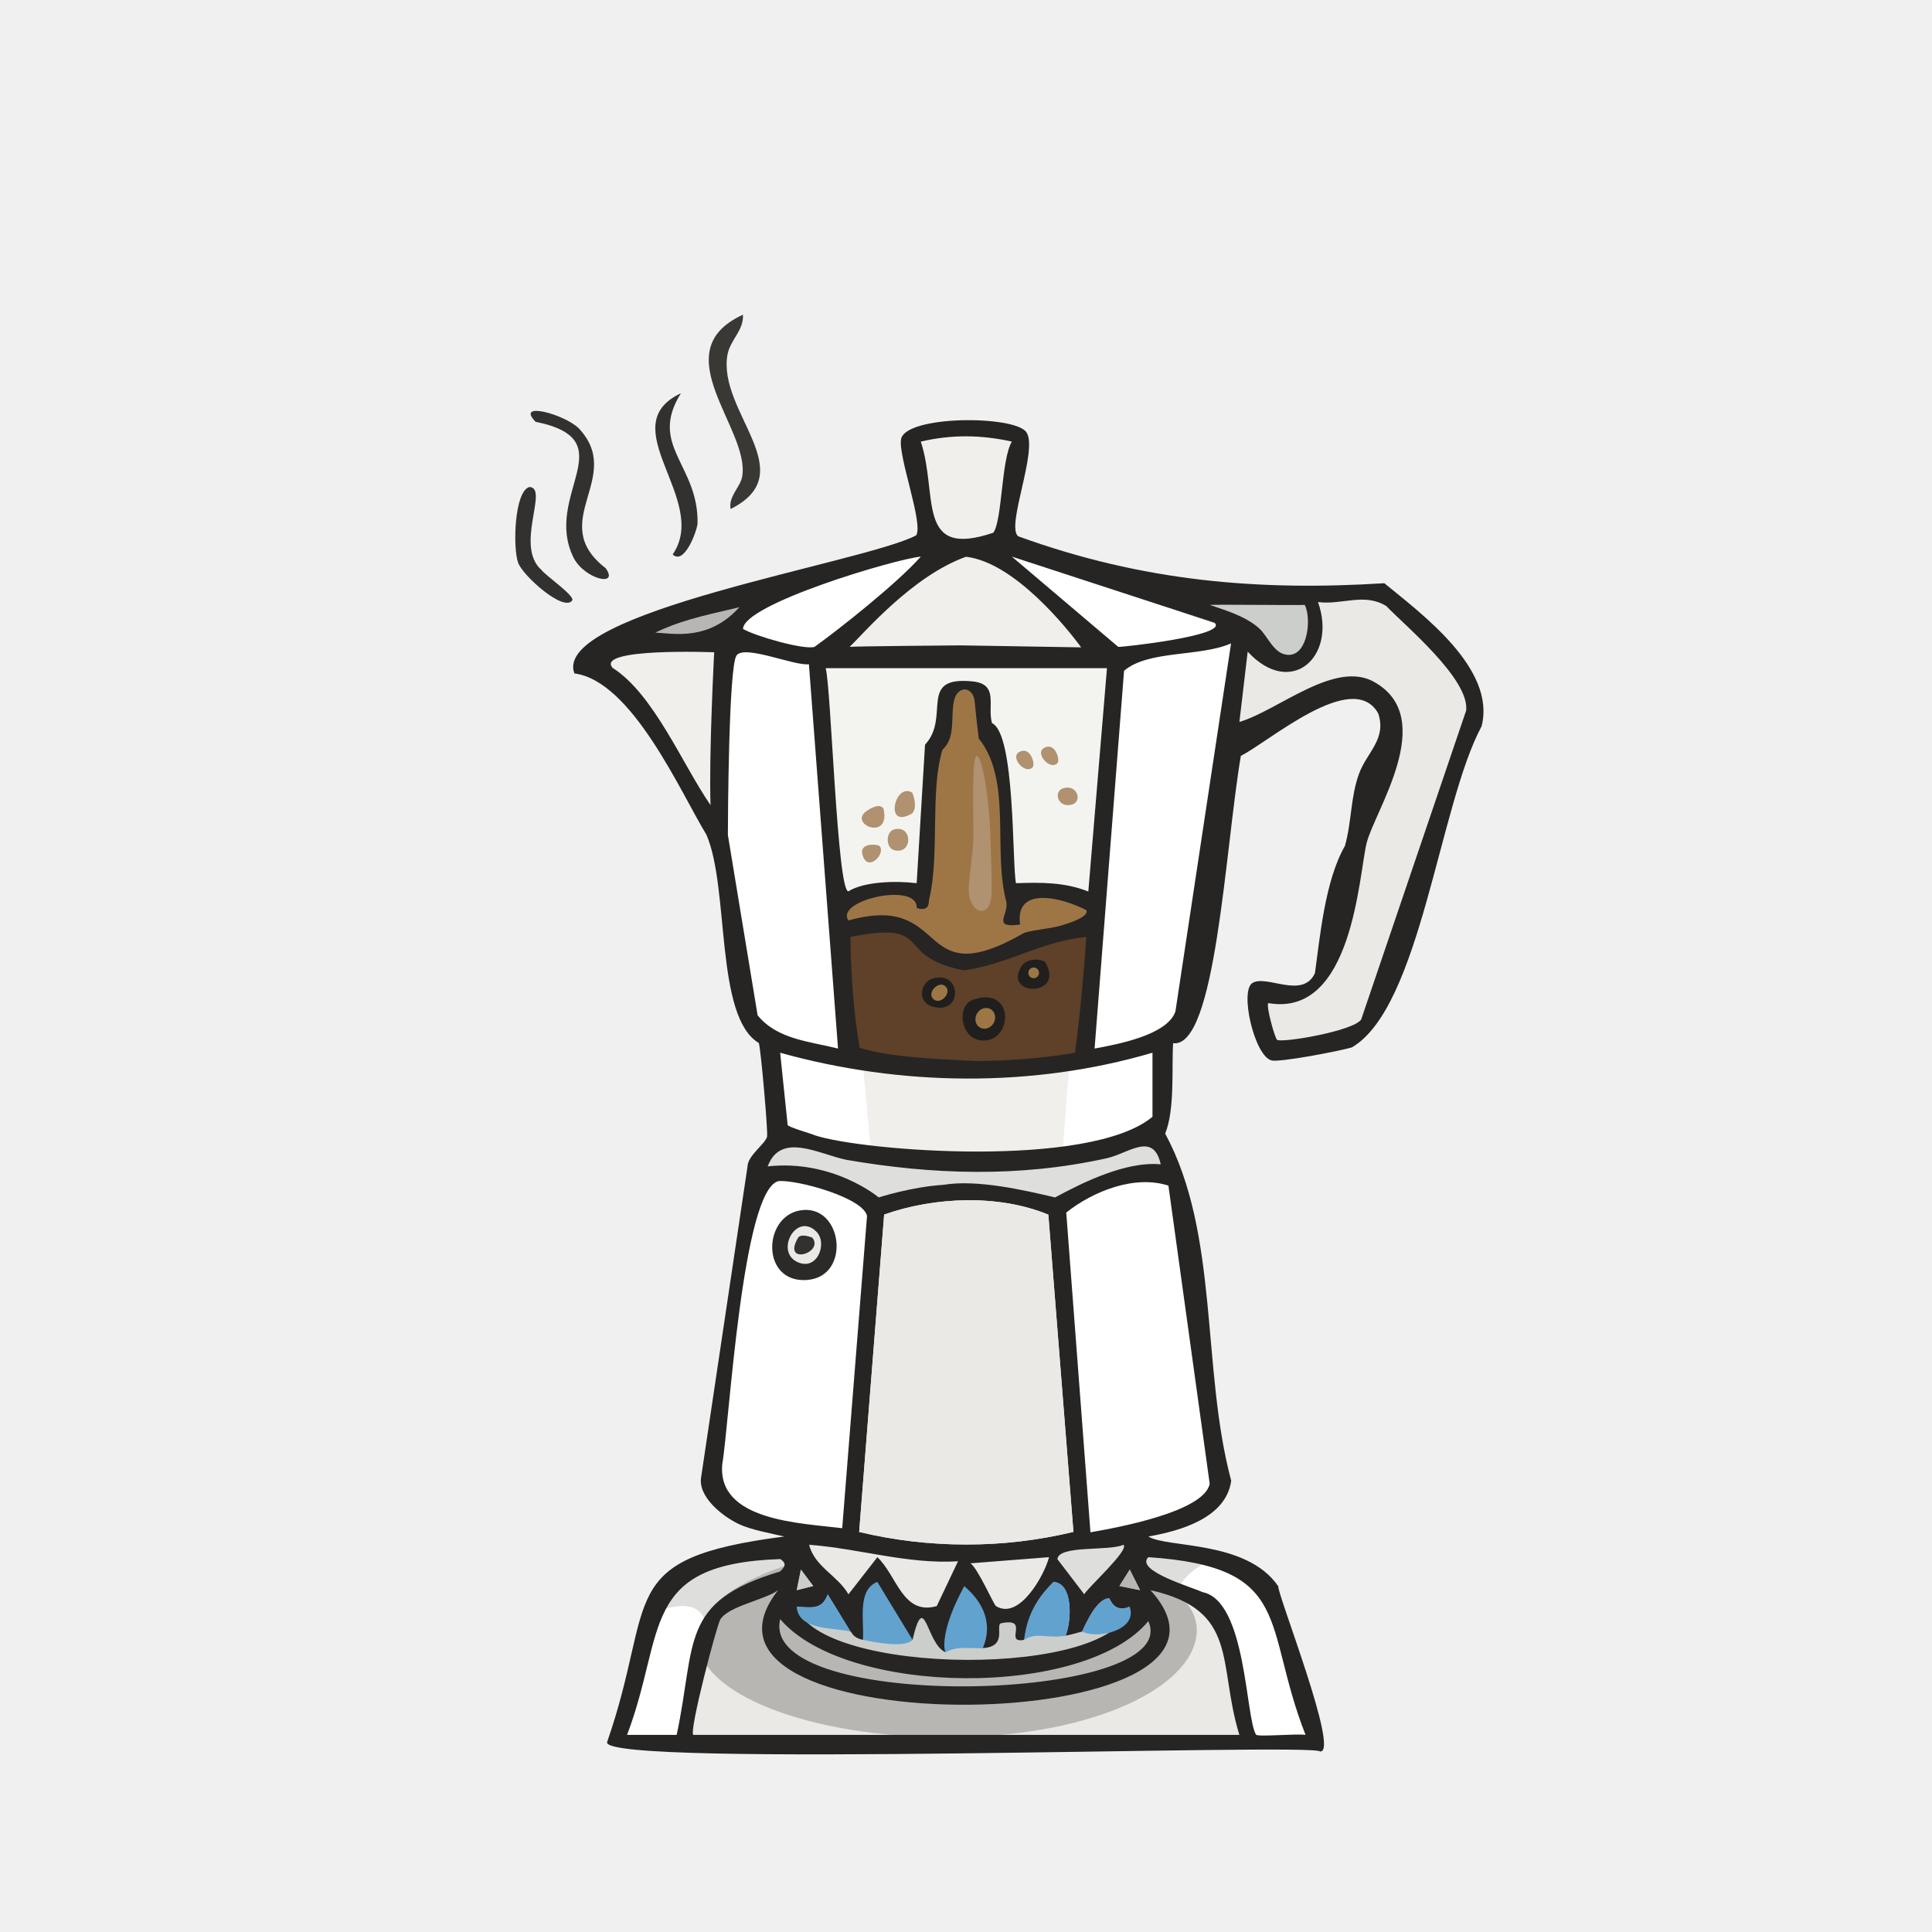
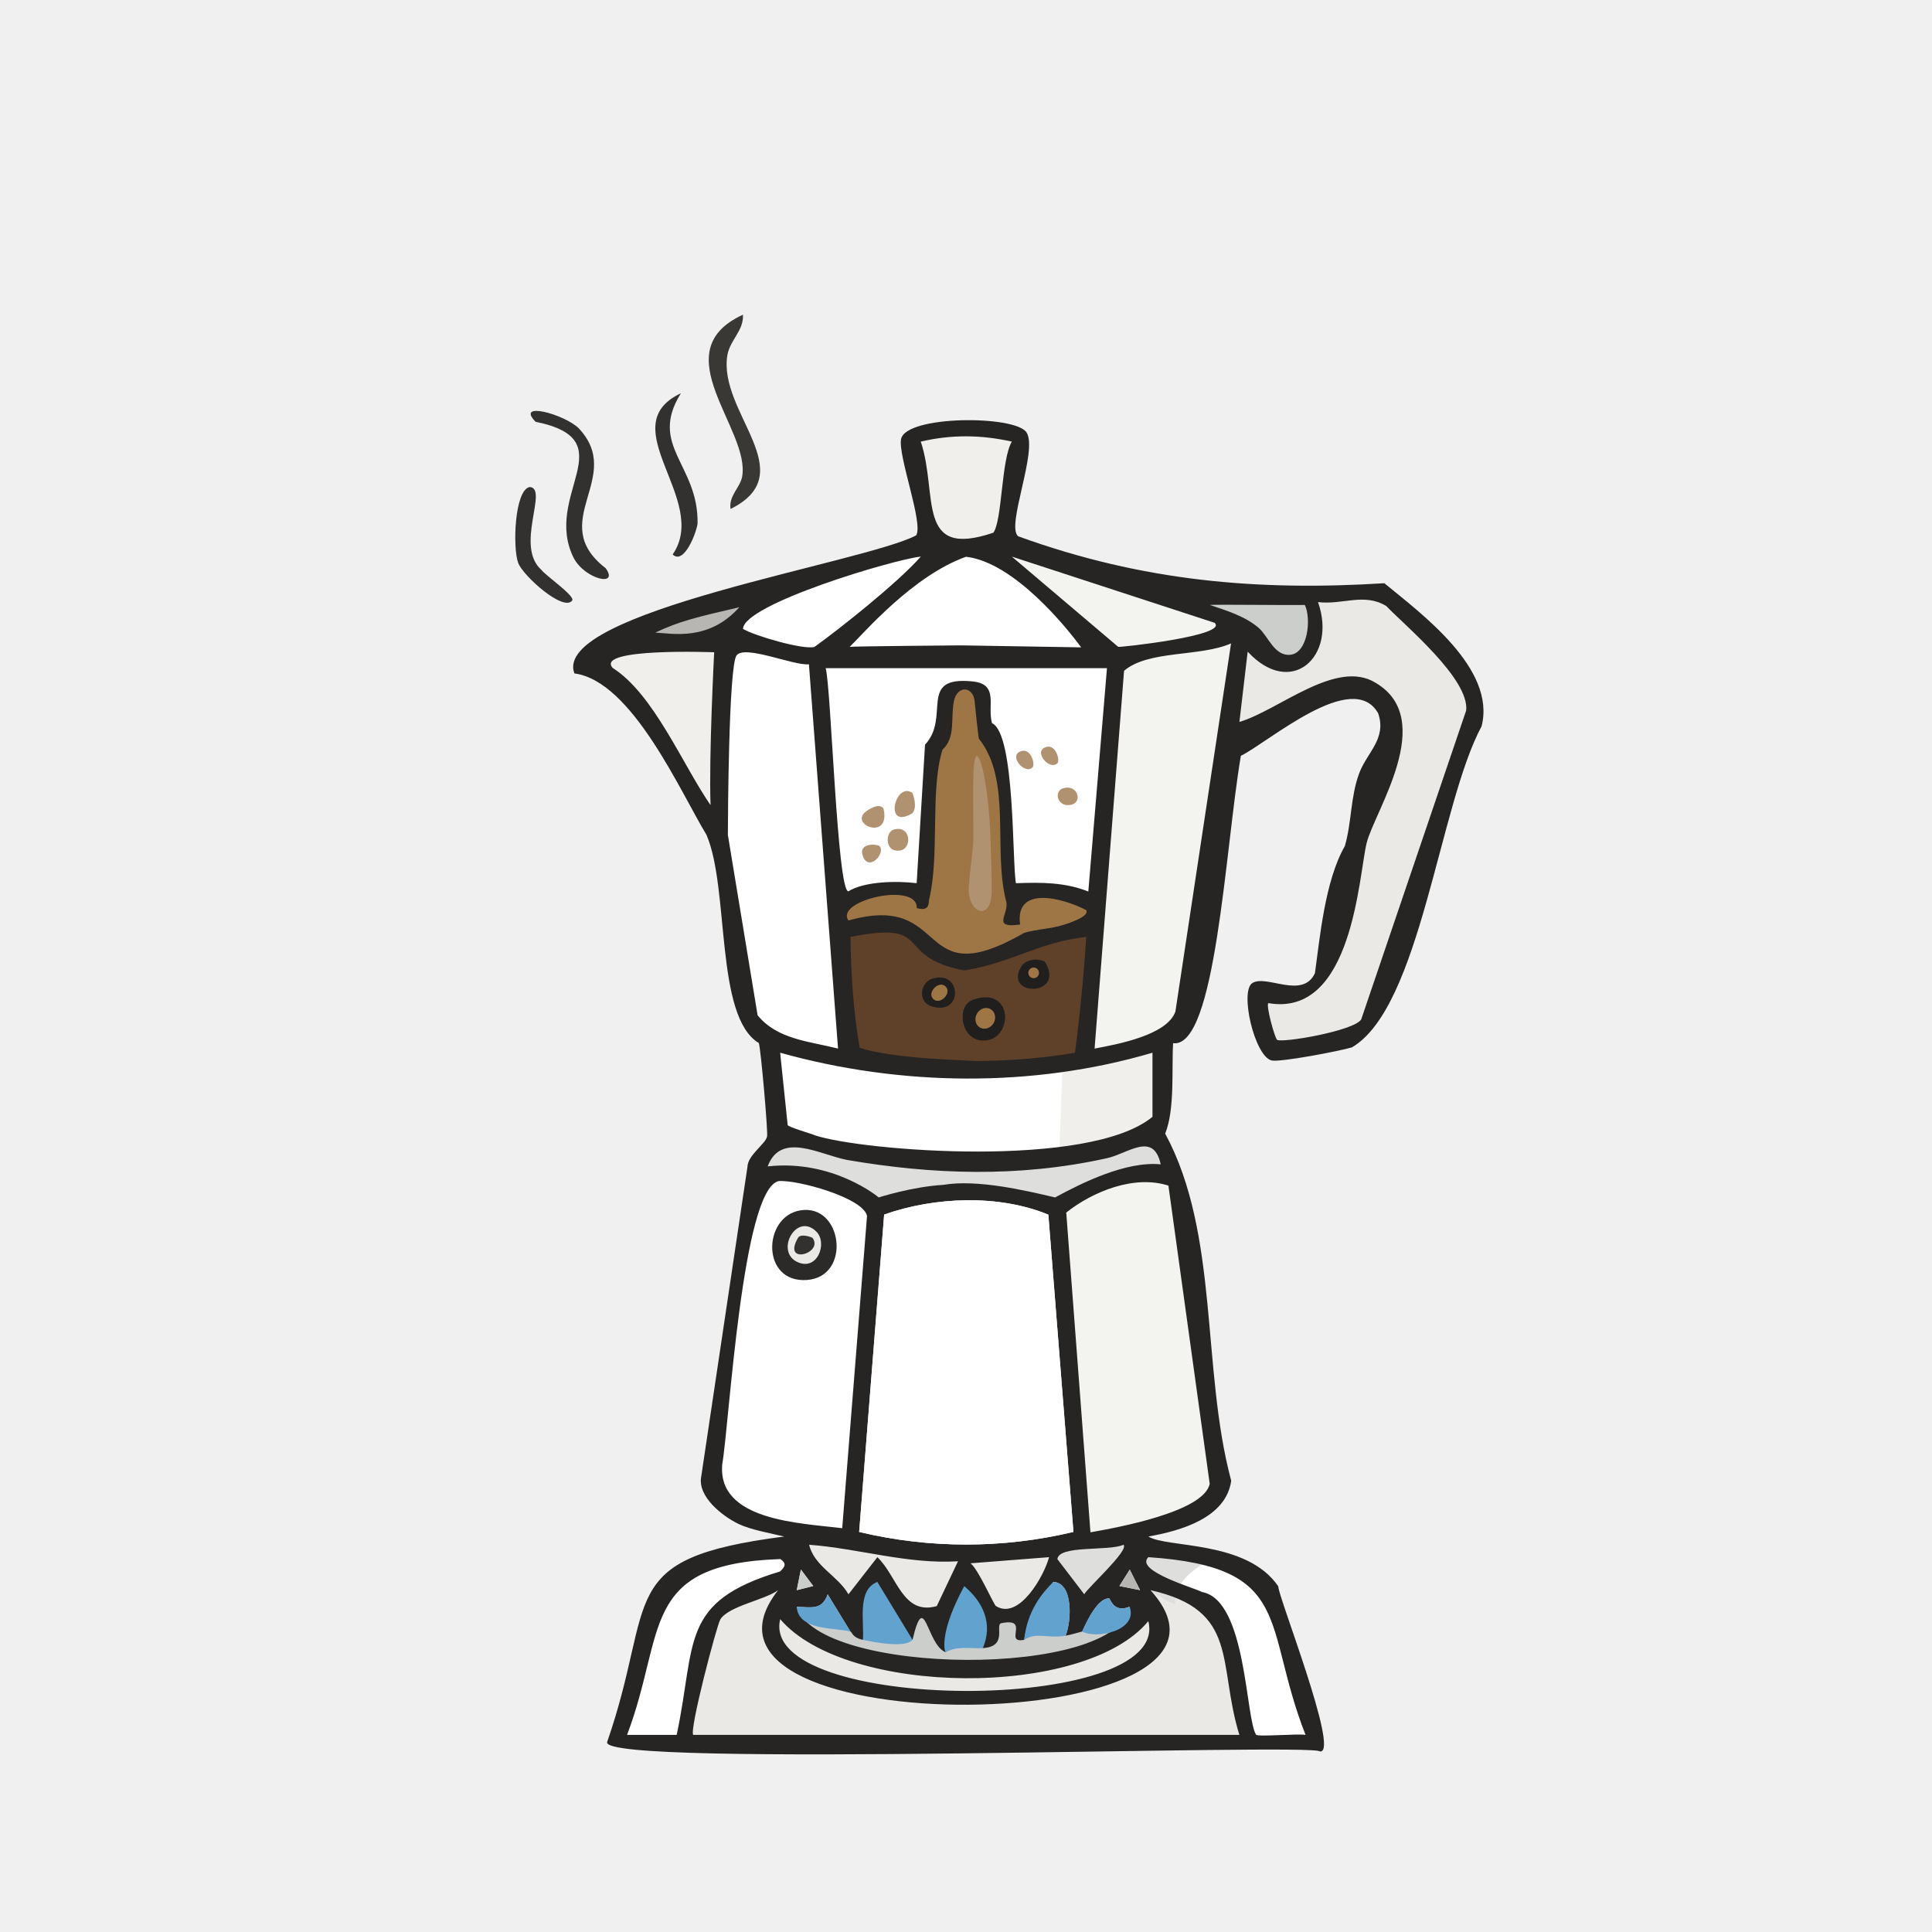
- <svg xmlns="http://www.w3.org/2000/svg" id="Layer_1" version="1.1" viewBox="0 0 196 196">
-   <defs>
-     <style>
-       .st0 {
-         fill: #fff;
-       }
- 
-       .st1 {
-         fill: #3a3835;
-       }
- 
-       .st2 {
-         fill: #dededc;
-       }
- 
-       .st3 {
-         fill: #5f4028;
-       }
- 
-       .st4 {
-         fill: #262524;
-       }
- 
-       .st5 {
-         fill: #201f1e;
-       }
- 
-       .st6 {
-         fill: #b09170;
-       }
- 
-       .st7 {
-         fill: #9e7646;
-       }
- 
-       .st8 {
-         fill: #62a2cf;
-       }
- 
-       .st9 {
-         fill: #eae9e5;
-       }
- 
-       .st10 {
-         fill: #2c2a29;
-       }
- 
-       .st11 {
-         fill: #f3f4ef;
-       }
- 
-       .st12 {
-         fill: #cbcecb;
-       }
- 
-       .st13 {
-         fill: #33312f;
-       }
- 
-       .st14 {
-         fill: #b8b6b2;
-       }
- 
-       .st15 {
-         fill: #f0efeb;
-       }
-     </style>
-   </defs>
-   <polygon class="st0" points="78.338 105.546 79.145 114.726 93.535 118.054 114.236 116.304 117.967 113.035 117.967 105.835 96.509 108.644 78.338 105.546" />
-   <polygon class="st15" points="87.499 107.638 88.356 116.825 98.86 117.836 107.766 117.29 108.519 107.499 97.694 108.644 87.499 107.638" />
-   <path class="st9" d="M125.753,74.349l11.492-4.853,3.936,3.258-6.545,25.246s-1.716,3.426-2.29,3.122-4.983,0-4.983,0l1.464,5.676,8.419-1.644,3.036-2.921s9.491-28.988,9.409-29.316-2.373-6.361-2.373-6.361c0,0-7.527-6.403-7.773-6.485s-7.773,0-7.773,0l-6.037.761.017,13.516.001.001Z" />
-   <path class="st9" d="M116.064,157.006l10.636,2.68s3.498,5.678,3.579,5.835,2.741,10.835,2.741,10.835l-70.282.204,4.377-15.24s6.873-3.661,6.975-3.722,6.513-.061,6.513-.061l-.745,3.171-1.337,4.813.928,1.978,4.582,2.373s7.63,1.616,7.711,1.636l11.373.061,8.714-1.596,5.911-3.457-1.677-9.511h0l.001.001Z" />
-   <path class="st0" d="M116.546,156.692l8.328,1.474,3.811,3.988,4.269,13.85s-5.462.48-5.789.556-3.764-12.118-3.764-12.118l-7.62-4.542.766-3.208Z" />
-   <path class="st2" d="M112.253,158.693s7.07,4.491,6.978,3.991c-.441-2.41,3.936-5.402,5.659-4.518s-7.527-1.748-8.755-2.234-3.47.127-3.883.127-2.847.724,0,2.634h.001Z" />
-   <path class="st0" d="M79.145,156.692l-8.328,1.474-3.811,3.988-4.269,13.85s5.462.48,5.789.556,3.764-12.118,3.764-12.118l7.62-4.542-.766-3.208Z" />
-   <path class="st2" d="M65.827,163.838s6.464-3.24,5.779,2.522l8.253-5.652.745-3.171s-3.431-.634-3.622-.532c-.1.054-4.222.83-7.105,2.598-2.631,1.614-4.05,4.234-4.05,4.234v.001Z" />
-   <path class="st0" d="M77.418,119.363l-2.073,7.022-3.054,23.742,4.146,3.818,9.846,2.018s2.7-33.6,2.536-33.709-7.548-3.491-7.548-3.491l-3.852.6h-.001Z" />
-   <polygon class="st0" points="107.271 122.743 114.597 119.308 118.934 119.812 123.618 150.563 118.934 154.654 109.818 155.963 107.271 122.743" />
-   <path class="st2" d="M79.532,115.544l-2.55,2.946,8.931,2.345,3.463,1.418,8.442-1.418,9.541,1.418,8.787-3.354s2.946.027,2.782-.3-2.291-3.327-2.509-3.327-17.454,2.564-17.454,2.564l-13.947-1.309-5.485-.982h0l-.001-.001Z" />
-   <path class="st14" d="M121.305,166.36c-1.171,5.334-11.302,9.888-25.244,9.888s-25.244-4.427-25.244-9.888,11.302-9.888,25.244-9.888,26.661,3.429,25.244,9.888Z" />
-   <polygon class="st0" points="93.413 55.735 77.282 60.833 74.255 64.016 77.883 66.173 89.722 67.19 113.364 66.558 125.227 64.021 101.964 55.735 93.413 55.735" />
-   <polygon class="st15" points="96.122 55.735 84.397 66.124 112.301 66.124 100.601 55.735 96.122 55.735" />
-   <polygon class="st0" points="83.298 66.638 95.691 56.063 88.825 56.799 76.545 60.833 73.396 64.735 83.298 66.638" />
-   <polygon class="st0" points="74.255 65.104 82.702 66.557 86.2 107.638 76.054 103.926 72.864 84.088 74.255 65.104" />
-   <path class="st0" d="M113.364,66.558l-3.546,40.941,9.027-2.591,2.373-5.672s4.863-35.17,4.518-34.917-12.372,2.239-12.372,2.239Z" />
-   <polygon class="st11" points="83.298 67.19 84.875 91.326 111.045 91.326 113.002 67.19 83.298 67.19" />
-   <polygon class="st15" points="61.966 66.124 71.904 65.104 73.396 66.944 72.503 83.594 63.945 70.463 60.796 67.394 61.966 66.124" />
-   <polygon class="st3" points="85.6 94.326 91.464 94.408 98.075 97.681 107.664 94.844 110.936 94.632 109.818 107.499 97.655 108.644 86.636 106.626 85.6 94.326" />
-   <path class="st7" d="M96.483,69.496l2.799.405,1.689,5.842,1.483,14.438,6.764,1.173,1.554.982-1.773,2.046-6.409,1.964-3.136.982-5.618-1.336-3.954-2.611s-4.118.566-4.255.429.284-2.716.284-2.716l7.623-.649.956-10.053,1.992-10.894h0l.001-.002Z" />
-   <path class="st14" d="M79.063,163.633l6.114,3.984,12.354,1.967,12.253-1.657,6.811-4.091.818,2.772s-6.359,3.937-6.759,3.958-16.191,1.698-16.212,1.636-13.234-3.171-13.316-3.211-2.761-2.925-2.761-2.925l.697-2.434h0l.001.001Z" />
-   <path class="st12" d="M113.041,164.919c0,2.45-6.625,4.436-14.797,4.436s-16.973-2.311-16.973-4.761,8.801-4.112,16.973-4.112,14.797,1.986,14.797,4.436h0v.001Z" />
-   <path class="st9" d="M81.271,156.229l4.643,6.402,3.109-3.846s2.066,3.301,2.107,3.368,1.78,1.193,1.78,1.193h2.495l2.595-4.623,3.173,5.114,2.311-.368,3.787-4.245,2.514,3.099s2.863-2.148,2.904-2.291,2.291-3.805,2.291-3.805l-16.979,1.163-16.729-1.163h0l-.001.002Z" />
-   <path class="st4" d="M74.95,154.615c-1.634-.777-4.214-2.778-3.81-4.824l4.69-31.42c.012-1.15,1.818-2.317,1.989-3.06.106-.466-.63-8.872-.836-9.497-4.473-2.675-2.962-15.675-5.311-21.119-2.648-4.36-7.557-15.616-13.401-16.377-2.342-6.255,29.33-11.199,34.672-14.005.765-1.175-1.85-8.04-1.53-9.76.453-2.432,11.562-2.446,12.722-.692,1.209,1.827-2.153,9.642-.82,10.552,12.698,4.6,24.406,5.548,37.127,4.755,3.698,3.054,11.366,8.64,9.864,14.513-4.303,7.978-6.183,28.477-13.152,32.575-1.179.356-7.359,1.554-8.182,1.317-1.725-.498-3.22-7.035-1.919-7.846,1.43-.893,5.1,1.687,6.345-1,.501-3.526,1-9.352,3.04-12.902.707-2.486.557-4.953,1.447-7.362.793-2.147,2.803-3.486,1.935-6.087-2.574-4.591-11.132,2.925-13.937,4.302-1.606,9.463-2.53,29.697-6.871,29.155-.162,2.516.2,6.69-.806,9.17,5.52,10.212,3.653,23.854,6.7,35.218-.521,3.78-5.168,5.091-8.404,5.655,1.845,1.191,9.975.34,13.185,5.064-.16.648,6.276,16.93,4.232,16.745-.57-.888-73.071,1.732-72.327-.953,5.06-14.563.568-18.61,17.973-20.854-1.346-.31-3.416-.693-4.616-1.263h.001ZM93.417,56.467c-2.72.274-18.001,4.833-18.039,7.335,1.217.723,6.113,2.133,7.245,1.83,2.555-1.83,8.415-6.477,10.794-9.165M109.682,65.674c-1.364-1.873-6.765-8.63-11.682-9.191-5.391,1.925-10.299,7.679-11.8,9.143.116-.064,11.264-.154,11.264-.154M123.215,63.18l-20.565-6.713,10.795,9.157c.195.06,11.26-1.14,9.77-2.445M129.56,105.489c.525.34,7.809-.907,8.533-2.068l10.65-31.344c.34-3.21-6.246-8.64-8.1-10.591-2.242-1.38-4.488-.093-6.934-.407,1.968,5.523-2.726,9.8-7.133,5.031l-.84,7.13c3.981-1.17,9.836-6.453,13.827-3.965,6.266,3.7-.109,12.999-.916,16.24s-1.401,17.741-9.977,16.25c-.258.258.672,3.58.89,3.723M124.89,65.272c-3.15,1.39-8.376.657-10.855,2.78l-2.99,38.324c2.303-.43,7.365-1.353,8.2-3.757l5.645-37.347ZM72.454,66.173s-12.15-.483-10.297,1.589c4.165,2.643,7.094,9.825,9.928,13.919-.182-5.003.368-15.508.368-15.508h.001ZM82.064,67.385c-1.434.207-6.57-2.034-7.35-.879-.8,1.188-.871,16.84-.871,18.201l3.016,18.293c1.996,2.46,5.304,2.65,8.158,3.375,0,0-2.953-38.99-2.953-38.99ZM112.301,67.785h-28.538c.554,1.927,1.167,22.612,2.304,22.64,1.628-1.018,4.886-1.077,6.929-.826l.846-14.048c2.64-2.833-.801-6.982,4.816-6.423,2.724.27,1.476,2.486,1.98,4.235,2.37,1.068,2.028,14.175,2.43,16.237,2.55-.088,4.937-.11,7.341.843l1.892-22.658h0ZM94.256,91.278c-.075.057.195,1.298-1.259.84.134-2.707-8.358-.78-6.92,1.262,10.498-2.946,6.616,7.704,17.833,1.254,1.206-.372,2.688-.39,4.008-.816.45-.146,2.628-.815,2.283-1.485-2.387-1.244-7.27-2.547-6.711,1.462-2.895.384-1.191-.916-1.39-2.253-1.421-5.326.613-12.369-2.807-16.623-.15-1.155-.259-2.239-.417-3.777s-1.763-1.653-2.106,0,.213,3.67-1.16,4.923c-1.283,4.176-.254,10.713-1.357,15.213M98.87,107.638c5.824-.002,10.185-.84,10.185-.84,0,0,.731-5.219,1.145-11.743-4.709.476-7.646,2.673-12.378,3.39-7.36-1.387-2.858-5.118-11.544-3.393.045,3.735.3,7.542.928,11.235,3.293,1.14,10.859,1.266,11.666,1.35h-.002v.001ZM116.918,106.798c-12.184,3.586-25.58,3.404-37.773,0l.762,7.328c0,.202,2.439.894,2.795,1.061,4.753,1.567,27.806,3.429,34.216-1.888v-6.502h0v.001ZM117.755,118.122c-.742-3.38-3.297-1.102-5.45-.624-9,1.998-17.814,1.647-26.392.174-2.775-.549-6.706-2.905-8.032.657,6.66-.73,11.265,3.15,11.265,3.15,0,0,3.327-1.08,6.559-1.278,3.457-.58,8.314.57,11.33,1.278,2.707-1.46,7.16-3.7,10.721-3.358M85.442,155.036l2.517-31.673c-.348-1.843-7.086-3.702-8.98-3.541-3.69.879-4.988,24.595-5.706,28.716-.531,5.767,7.978,5.974,12.17,6.498M118.535,120.281c-3.454-1.115-7.657.585-10.365,2.731l2.456,32.44c2.611-.458,11.535-2.065,12.097-4.925,0,0-4.188-30.246-4.188-30.246ZM106.352,123.225c-5.043-2.08-11.535-1.815-16.656-.01l-2.535,32.2c7.146,1.705,14.592,1.703,21.737-.004,0,0-2.546-32.186-2.546-32.186ZM97.19,158.391c-5.112.314-10.04-1.294-15.105-1.677.54,2.22,2.91,3.128,3.99,5.028l2.933-3.765c1.993,1.857,2.559,5.939,6.025,4.96l2.157-4.546ZM68.648,176.004c2.004-9.382.242-13.503,10.485-16.578.525-.49.693-.825.026-1.26-14.357.488-11.571,7.376-15.543,17.835l5.032.003h0ZM106.426,157.974l-7.973.623c.735.483,2.367,4.201,2.58,4.335,2.37,1.482,4.919-3.126,5.393-4.958M132.446,176.003c-4.4-11.2-1.1-17.025-15.946-18.03-1.425,1.392,4.702,3.126,5.472,3.544,4.492.837,4.368,12.779,5.457,14.47.241.233,4.19-.127,5.017.016M82.502,160.9l-1.253-1.671-.423,2.094,1.676-.423h0ZM115.659,161.32l-1.047-2.091-1.05,1.672,2.097.419ZM87.54,166.358c-1.09-.228-1.098-.795-1.26-.84l-2.31-3.772c-.588,1.617-1.624,1.31-3.144,1.26,2.142,7.042,32.547,7.33,33.771-.01-1.635.69-1.956-.842-2.085-.844-1.194-.012-2.298,2.415-2.728,3.368-.096.009-1.085.316-1.68.42.61-1.466.796-5.385-1.25-5.451-.898,1.275-2.784,4.1-2.946,5.87-2.145.409.66-2.272-2.305-1.693-.741.113.718,2.38-1.892,2.53,0,0-3.613-2.294-3.777.421-1.965-.774-2.106-6.542-3.358-1.26h-5.036M70.332,176.005h55.401c-2.24-7.265.053-12.642-9.02-14.685,13.736,15.093-50.275,15.9-37.774.007-1.416,1.01-4.993,1.6-5.859,2.955-.36.563-3.187,11.312-2.748,11.723M79.151,164.261c-2.294,9.599,41.094,8.51,37.345.203-6.483,7.857-30.652,7.65-37.345-.203" />
-   <path class="st1" d="M75.373,31.926c.088,1.625-1.287,2.52-1.577,4.08-.993,5.835,7.692,11.95.323,15.63-.227-1.275.936-2.15,1.165-3.24.912-4.813-8.106-12.724.089-16.47" />
-   <path class="st13" d="M54.334,42.789c-2.065-2.114,2.858-.794,4.365.645,4.736,5.01-3.369,9.485,2.749,14.211,1.381,1.926-2.076,1.144-3.238-1.022-3.213-6.429,5.326-11.963-3.876-13.834M69.077,39.897c-3.331,5.333,1.808,7.236,1.69,13.221-.098.867-1.364,4.238-2.525,3.132,3.81-5.518-6.243-13.02.835-16.354M58.048,60.92c-.87,1.186-4.985-2.495-5.478-3.812-.571-1.532-.382-7.358,1.155-7.702,1.977.105-1.547,5.995,1.212,8.42.402.557,3.439,2.645,3.111,3.094" />
-   <path class="st9" d="M106.356,123.226l2.544,32.185c-7.145,1.71-14.592,1.712-21.738.005l2.535-32.2c5.121-1.805,11.615-2.07,16.658.01" />
-   <path class="st15" d="M102.651,44.8c-1.083,1.82-.96,7.944-1.874,9.24-7.936,2.701-5.568-3.846-7.365-9.24,3.113-.73,6.12-.695,9.24,0" />
-   <path class="st12" d="M132.374,61.373c.675,1.379.317,4.9-1.492,5.055-1.605.137-2.216-1.873-3.167-2.707-1.375-1.205-3.29-1.778-4.992-2.354,1.442-.05,8.135.04,9.65.006,0,0,.001,0,.001,0Z" />
-   <path class="st8" d="M99.711,167.198c-1.264.075-2.584-.258-3.775.42-.188-.242-.543-2.241,1.888-6.705,1.926,1.63,2.928,3.795,1.889,6.285h-.002ZM87.541,166.36c.157-1.788-.638-5.067,1.465-5.876l3.571,5.876c-.753.865-3.865.244-5.035,0M103.91,166.36c.27-2.935,1.865-4.813,2.946-5.87,2.049.07,1.857,3.98,1.25,5.45-1.916.328-2.904-.419-4.196.42" />
-   <path class="st2" d="M113.98,156.715c.6.552-3.61,4.33-3.985,5.022l-2.724-3.563c.15-1.456,5.208-.778,6.71-1.46" />
-   <path class="st8" d="M109.785,165.521c.43-.952,1.535-3.38,2.73-3.367.128,0,.45,1.534,2.085.844.869,2.37-3.23,3.335-4.815,2.522M86.282,165.521c-1.54-.41-5.303-.066-5.454-2.515,1.52.05,2.556.36,3.144-1.26,0,0,2.31,3.775,2.31,3.775Z" />
-   <path class="st14" d="M75.008,61.6c-3.104,3.463-6.741,2.668-8.528,2.577,2.445-1.164,4.28-1.587,8.528-2.577" />
-   <path class="st14" d="M115.66,161.321l-2.095-.42,1.05-1.67,1.045,2.09Z" />
-   <path class="st12" d="M82.503,160.901l-1.675.423.423-2.094,1.252,1.671h0Z" />
-   <path class="st6" d="M90.693,84.15c1.93-.54,1.93,2.63,0,2.09-.844-.237-.844-1.852,0-2.09M89.637,82.052c.743,3.36-3.69,1.553-1.686.198.501-.339,1.339-.763,1.686-.2v.002ZM107.901,79.957c1.427-.384,1.928,1.374.831,1.67-1.428.383-1.927-1.376-.83-1.67M89.217,85.827c.692.69-1.07,2.659-1.672,1.042-.537-1.446,1.492-1.223,1.672-1.043M92.532,80.414c.074.045.608,1.5.005,2.102,0,0-1.278.837-1.674,0s.459-2.847,1.67-2.102M107.265,77.432c-.81.81-2.593-1.332-1.04-1.672.883-.195,1.345,1.368,1.04,1.674M104.747,77.852c-.81.81-2.592-1.332-1.041-1.674.885-.193,1.347,1.37,1.04,1.674" />
-   <path class="st10" d="M81.135,122.801c4.35-.786,5.306,6.738.717,7.053-4.635.32-4.486-6.373-.717-7.054" />
-   <path class="st5" d="M98.732,101.414c4.282-1.473,4.065,4.463.786,4.134-2.07-.208-2.535-3.532-.786-4.134M94.535,99.307c3.033-1.019,3.232,3.753.02,2.799-1.525-.453-1.18-2.41-.02-2.8M95.933,100.086c-.666-.664-1.92.59-1.254,1.256s1.92-.59,1.254-1.254M106.008,97.567c2.18,3.612-4.406,3.583-2.338.39.42-.585,1.549-.802,2.338-.39" />
-   <path class="st9" d="M82.822,124.95c1.17,1.169.084,4.095-1.995,3.048-2.19-1.104-.022-5.06,1.995-3.048" />
-   <path class="st7" d="M95.933,100.088c.666.665-.59,1.92-1.254,1.254s.588-1.92,1.254-1.254" />
-   <path class="st13" d="M82.437,125.592c1.146,1.565-3.12,2.802-1.479-.015.282-.483,1.428-.054,1.48.015" />
-   <circle class="st7" cx="104.864" cy="98.695" r=".541" />
-   <ellipse class="st7" cx="99.956" cy="103.311" rx="1.078" ry=".972" transform="translate(-39.492 138.2199) rotate(-60)" />
-   <path class="st6" d="M100.464,84.564c.136,3.816.141,4.198.136,5.862-.008,2.952-2.164,2.34-2.318.054-.066-.982.464-4.2.464-5.384,0-3.937-.158-8.389.354-8.389s1.223,3.922,1.364,7.856h0v.001Z" />
+ <svg xmlns="http://www.w3.org/2000/svg" viewBox="0 0 196 196">
+   <polygon fill="#fff" points="78.338 105.546 79.145 114.726 93.535 118.054 114.236 116.304 117.967 113.035 117.967 105.835 96.509 108.644 78.338 105.546" />
+   <polygon fill="#f0efeb" points="107.413 118.161 117.413 115.272 117.967 105.835 107.8 107.963 107.413 118.161" />
+   <path fill="#eae9e5" d="M125.753,74.349l11.492-4.853,3.936,3.258-6.545,25.246s-1.716,3.426-2.29,3.122-4.983,0-4.983,0l1.464,5.676,8.419-1.644,3.036-2.921s9.491-28.988,9.409-29.316-2.373-6.361-2.373-6.361c0,0-7.527-6.403-7.773-6.485s-7.773,0-7.773,0l-6.037.761.017,13.516h0s0,0,0,0Z" />
+   <path fill="#eae9e5" d="M116.064,157.006l10.636,2.68s3.498,5.678,3.579,5.835,2.741,10.835,2.741,10.835l-70.282.204,4.377-15.24s6.873-3.661,6.975-3.722,6.513-.061,6.513-.061l-.745,3.171-1.337,4.813.928,1.978,4.582,2.373s7.63,1.616,7.711,1.636l11.373.061,8.714-1.596,5.911-3.457-1.677-9.511h0s0,0,0,0Z" />
+   <path fill="#fff" d="M116.546,156.692l8.328,1.473,3.811,3.988,4.268,13.85s-5.462.48-5.789.556-3.764-12.118-3.764-12.118l-7.62-4.542.766-3.208h0Z" />
+   <path fill="#dededc" d="M112.253,158.693s7.07,4.491,6.978,3.991c-.441-2.41,3.936-5.402,5.659-4.518s-7.527-1.748-8.755-2.234-3.47.127-3.883.127-2.847.724,0,2.634h.001Z" />
+   <path fill="#fff" d="M79.145,156.692l-8.328,1.473-3.811,3.988-4.269,13.85s5.462.48,5.789.556,3.764-12.118,3.764-12.118l7.62-4.542-.766-3.208h0Z" />
+   <path fill="#fff" d="M77.418,119.363l-2.073,7.022-3.054,23.742,4.146,3.818,9.846,2.018s2.7-33.6,2.536-33.709-7.548-3.491-7.548-3.491l-3.852.6h-.001Z" />
+   <polygon fill="#f3f4ef" points="107.271 122.743 114.597 119.308 118.934 119.812 123.618 150.563 118.934 154.654 109.818 155.963 107.271 122.743" />
+   <path fill="#dededc" d="M79.532,115.544l-2.55,2.946,8.931,2.345,3.463,1.418,8.442-1.418,9.541,1.418,8.787-3.354s2.946.027,2.782-.3-2.291-3.327-2.509-3.327-17.454,2.564-17.454,2.564l-13.947-1.309-5.485-.982h0s0,0,0,0Z" />
+   <polygon fill="#f3f4ef" points="93.413 55.735 77.282 60.833 74.255 64.016 77.883 66.173 89.722 67.19 113.364 66.558 125.227 64.021 101.964 55.735 93.413 55.735" />
+   <polygon fill="#fff" points="96.122 55.735 84.397 66.124 112.301 66.124 100.601 55.735 96.122 55.735" />
+   <polygon fill="#fff" points="83.298 66.638 95.691 56.063 88.825 56.799 76.545 60.833 73.396 64.735 83.298 66.638" />
+   <polygon fill="#fff" points="74.255 65.104 82.702 66.557 86.2 107.638 76.054 103.926 72.864 84.088 74.255 65.104" />
+   <path fill="#f3f4ef" d="M113.364,66.558l-3.546,40.941,9.027-2.591,2.373-5.672s4.863-35.17,4.518-34.917-12.372,2.239-12.372,2.239Z" />
+   <polygon fill="#fff" points="83.298 67.19 84.875 91.326 111.045 91.326 113.002 67.19 83.298 67.19" />
+   <polygon fill="#f0efeb" points="61.966 66.124 71.904 65.104 73.396 66.944 72.503 83.594 63.945 70.463 60.796 67.394 61.966 66.124" />
+   <polygon fill="#5f4028" points="85.6 94.326 91.464 94.408 98.075 97.681 107.664 94.844 110.936 94.632 109.818 107.499 97.655 108.644 86.636 106.626 85.6 94.326" />
+   <path fill="#9e7646" d="M96.483,69.496l2.799.405,1.689,5.842,1.483,14.438,6.764,1.173,1.554.982-1.773,2.046-6.409,1.964-3.136.982-5.618-1.336-3.954-2.611s-4.118.566-4.255.429.284-2.716.284-2.716l7.623-.649.956-10.053,1.992-10.894h0s0-.002,0-.002Z" />
+   <path fill="#eae9e5" d="M79.063,163.633l6.114,3.984,12.354,1.967,12.253-1.657,6.811-4.091.818,2.772s-6.359,3.937-6.759,3.958-16.191,1.698-16.212,1.636-13.234-3.171-13.316-3.211-2.761-2.925-2.761-2.925l.697-2.434h0s0,.001,0,.001Z" />
+   <path fill="#cbcecb" d="M113.041,164.919c0,2.45-6.625,4.436-14.797,4.436s-16.973-2.311-16.973-4.761,8.801-4.112,16.973-4.112,14.797,1.986,14.797,4.436h0s0,0,0,0Z" />
+   <path fill="#eae9e5" d="M81.271,156.229l4.643,6.402,3.109-3.846s2.066,3.301,2.107,3.368,1.78,1.193,1.78,1.193h2.495l2.595-4.623,3.173,5.114,2.311-.368,3.787-4.245,2.514,3.099s2.863-2.148,2.904-2.291,2.291-3.805,2.291-3.805l-16.979,1.163-16.729-1.163h0v.002Z" />
+   <path fill="#262524" d="M74.95,154.615c-1.634-.777-4.214-2.778-3.81-4.824l4.69-31.42c.012-1.15,1.818-2.317,1.989-3.06.106-.466-.63-8.872-.836-9.497-4.473-2.675-2.962-15.675-5.311-21.119-2.648-4.36-7.557-15.616-13.401-16.377-2.342-6.255,29.33-11.199,34.672-14.005.765-1.175-1.85-8.04-1.53-9.76.453-2.432,11.562-2.446,12.722-.692,1.209,1.827-2.153,9.642-.82,10.552,12.698,4.6,24.406,5.548,37.127,4.755,3.698,3.054,11.366,8.64,9.864,14.513-4.303,7.978-6.183,28.477-13.152,32.575-1.179.356-7.359,1.554-8.182,1.317-1.725-.498-3.22-7.035-1.919-7.846,1.43-.893,5.1,1.687,6.345-1,.501-3.526,1-9.352,3.04-12.902.707-2.486.557-4.953,1.447-7.362.793-2.147,2.803-3.486,1.935-6.087-2.574-4.591-11.132,2.925-13.937,4.302-1.606,9.463-2.53,29.697-6.871,29.155-.162,2.516.2,6.69-.806,9.17,5.52,10.212,3.653,23.854,6.7,35.218-.521,3.78-5.168,5.091-8.404,5.655,1.845,1.191,9.975.34,13.185,5.064-.16.648,6.276,16.93,4.232,16.745-.57-.888-73.071,1.732-72.327-.953,5.06-14.563.568-18.61,17.973-20.854-1.346-.31-3.416-.693-4.616-1.263h0,0ZM93.417,56.467c-2.72.274-18.001,4.833-18.039,7.335,1.217.723,6.113,2.133,7.245,1.83,2.555-1.83,8.415-6.477,10.794-9.165M109.682,65.674c-1.364-1.873-6.765-8.63-11.682-9.191-5.391,1.925-10.299,7.679-11.8,9.143.116-.064,11.264-.154,11.264-.154M123.215,63.18l-20.565-6.713,10.795,9.157c.195.06,11.26-1.14,9.77-2.445M129.56,105.489c.525.34,7.809-.907,8.533-2.068l10.65-31.344c.34-3.21-6.246-8.64-8.1-10.591-2.242-1.38-4.488-.093-6.934-.407,1.968,5.523-2.726,9.8-7.133,5.031l-.84,7.13c3.981-1.17,9.836-6.453,13.827-3.965,6.266,3.7-.109,12.999-.916,16.24s-1.401,17.741-9.977,16.25c-.258.258.672,3.58.89,3.723M124.89,65.272c-3.15,1.39-8.376.657-10.855,2.78l-2.99,38.324c2.303-.43,7.365-1.353,8.2-3.757l5.645-37.347ZM72.454,66.173s-12.15-.483-10.297,1.589c4.165,2.643,7.094,9.825,9.928,13.919-.182-5.003.368-15.508.368-15.508,0,0,0,0,.001,0ZM82.064,67.385c-1.434.207-6.57-2.034-7.35-.879-.8,1.188-.871,16.84-.871,18.201l3.016,18.293c1.996,2.46,5.304,2.65,8.158,3.375,0,0-2.953-38.99-2.953-38.99ZM112.301,67.785h-28.538c.554,1.927,1.167,22.612,2.304,22.64,1.628-1.018,4.886-1.077,6.929-.826l.846-14.048c2.64-2.833-.801-6.982,4.816-6.423,2.724.27,1.476,2.486,1.98,4.235,2.37,1.068,2.028,14.175,2.43,16.237,2.55-.088,4.937-.11,7.341.843l1.892-22.658h0ZM94.256,91.278c-.075.057.195,1.298-1.259.84.134-2.707-8.358-.78-6.92,1.262,10.498-2.946,6.616,7.704,17.833,1.254,1.206-.372,2.688-.39,4.008-.816.45-.146,2.628-.815,2.283-1.485-2.387-1.244-7.27-2.547-6.711,1.462-2.895.384-1.191-.916-1.39-2.253-1.421-5.326.613-12.369-2.807-16.623-.15-1.155-.259-2.239-.417-3.777s-1.763-1.653-2.106,0,.213,3.67-1.16,4.923c-1.283,4.176-.254,10.713-1.357,15.213M98.87,107.638c5.824-.002,10.185-.84,10.185-.84,0,0,.731-5.219,1.145-11.743-4.709.476-7.646,2.673-12.378,3.39-7.36-1.387-2.858-5.118-11.544-3.393.045,3.735.3,7.542.928,11.235,3.293,1.14,10.859,1.266,11.666,1.35h-.002s0,0,0,0ZM116.918,106.798c-12.184,3.586-25.58,3.404-37.773,0l.762,7.328c0,.202,2.439.894,2.795,1.061,4.753,1.567,27.806,3.429,34.216-1.888v-6.502h0ZM117.755,118.122c-.742-3.38-3.297-1.102-5.45-.624-9,1.998-17.814,1.647-26.392.174-2.775-.549-6.706-2.905-8.032.657,6.66-.73,11.265,3.15,11.265,3.15,0,0,3.327-1.08,6.559-1.278,3.457-.58,8.314.57,11.33,1.278,2.707-1.46,7.16-3.7,10.721-3.358M85.442,155.036l2.517-31.673c-.348-1.843-7.086-3.702-8.98-3.541-3.69.879-4.988,24.595-5.706,28.716-.531,5.767,7.978,5.974,12.17,6.498M118.535,120.281c-3.454-1.115-7.657.585-10.365,2.731l2.456,32.44c2.611-.458,11.535-2.065,12.097-4.925,0,0-4.188-30.246-4.188-30.246ZM106.352,123.225c-5.043-2.08-11.535-1.815-16.656-.01l-2.535,32.2c7.146,1.705,14.592,1.703,21.737-.004,0,0-2.546-32.186-2.546-32.186ZM97.19,158.391c-5.112.314-10.04-1.294-15.105-1.677.54,2.22,2.91,3.128,3.99,5.028l2.933-3.765c1.993,1.857,2.559,5.939,6.025,4.96l2.157-4.546ZM68.648,176.004c2.004-9.382.242-13.503,10.485-16.578.525-.49.693-.825.026-1.26-14.357.488-11.571,7.376-15.543,17.835l5.032.003h0ZM106.426,157.974l-7.973.623c.735.483,2.367,4.201,2.58,4.335,2.37,1.482,4.919-3.126,5.393-4.958M132.446,176.003c-4.4-11.2-1.1-17.025-15.946-18.03-1.425,1.392,4.702,3.126,5.472,3.544,4.492.837,4.368,12.779,5.457,14.47.241.233,4.19-.127,5.017.016M82.502,160.9l-1.253-1.671-.423,2.094,1.676-.423h0ZM115.659,161.32l-1.047-2.091-1.05,1.672,2.097.419ZM87.54,166.358c-1.09-.228-1.098-.795-1.26-.84l-2.31-3.772c-.588,1.617-1.624,1.31-3.144,1.26,2.142,7.042,32.547,7.33,33.771-.01-1.635.69-1.956-.842-2.085-.844-1.194-.012-2.298,2.415-2.728,3.368-.096.009-1.085.316-1.68.42.61-1.466.796-5.385-1.25-5.451-.898,1.275-2.784,4.1-2.946,5.87-2.145.409.66-2.272-2.305-1.693-.741.113.718,2.38-1.892,2.53,0,0-3.613-2.294-3.777.421-1.965-.774-2.106-6.542-3.358-1.26h-5.036M70.332,176.005h55.401c-2.24-7.265.053-12.642-9.02-14.685,13.736,15.093-50.275,15.9-37.774.007-1.416,1.01-4.993,1.6-5.859,2.955-.36.563-3.187,11.312-2.748,11.723M79.151,164.261c-2.294,9.599,39.784,9.756,37.345.203-6.483,7.857-30.652,7.65-37.345-.203" />
+   <path fill="#3a3835" d="M75.373,31.926c.088,1.625-1.287,2.52-1.577,4.08-.993,5.835,7.692,11.95.323,15.63-.227-1.275.936-2.15,1.165-3.24.912-4.813-8.106-12.724.089-16.47" />
+   <path fill="#33312f" d="M54.334,42.789c-2.065-2.114,2.858-.794,4.365.645,4.736,5.01-3.369,9.485,2.749,14.211,1.381,1.926-2.076,1.144-3.238-1.022-3.213-6.429,5.326-11.963-3.876-13.834M69.077,39.897c-3.331,5.333,1.808,7.236,1.69,13.221-.098.867-1.364,4.238-2.525,3.132,3.81-5.518-6.243-13.02.835-16.354M58.048,60.92c-.87,1.186-4.985-2.495-5.478-3.812-.571-1.532-.382-7.358,1.155-7.702,1.977.105-1.547,5.995,1.212,8.42.402.557,3.439,2.645,3.111,3.094" />
+   <path fill="#fff" d="M106.356,123.226l2.544,32.185c-7.145,1.71-14.592,1.712-21.738.005l2.535-32.2c5.121-1.805,11.615-2.07,16.658.01" />
+   <path fill="#f0efeb" d="M102.651,44.8c-1.083,1.82-.96,7.944-1.874,9.24-7.936,2.701-5.568-3.846-7.365-9.24,3.113-.73,6.12-.695,9.24,0" />
+   <path fill="#cbcecb" d="M132.374,61.373c.675,1.379.317,4.9-1.492,5.055-1.605.137-2.216-1.873-3.167-2.707-1.375-1.205-3.29-1.778-4.992-2.354,1.442-.05,8.135.04,9.65.006,0,0,.001,0,.001,0Z" />
+   <path fill="#62a2cf" d="M99.711,167.198c-1.264.075-2.584-.258-3.775.42-.188-.242-.543-2.241,1.888-6.705,1.926,1.63,2.928,3.795,1.889,6.285h-.002ZM87.541,166.36c.157-1.788-.638-5.067,1.465-5.876l3.571,5.876c-.753.865-3.865.244-5.035,0M103.91,166.36c.27-2.935,1.865-4.813,2.946-5.87,2.049.07,1.857,3.98,1.25,5.45-1.916.328-2.904-.419-4.196.42" />
+   <path fill="#dededc" d="M113.98,156.715c.6.552-3.61,4.33-3.985,5.022l-2.724-3.563c.15-1.456,5.208-.778,6.71-1.46" />
+   <path fill="#62a2cf" d="M109.785,165.521c.43-.952,1.535-3.38,2.73-3.367.128,0,.45,1.534,2.085.844.869,2.37-3.23,3.335-4.815,2.522M86.282,165.521c-1.54-.41-5.303-.066-5.454-2.515,1.52.05,2.556.36,3.144-1.26,0,0,2.31,3.775,2.31,3.775Z" />
+   <path fill="#b8b6b2" d="M75.008,61.6c-3.104,3.463-6.741,2.668-8.528,2.577,2.445-1.164,4.28-1.587,8.528-2.577" />
+   <path fill="#b8b6b2" d="M115.66,161.321l-2.095-.42,1.05-1.67,1.045,2.09Z" />
+   <path fill="#cbcecb" d="M82.503,160.901l-1.675.423.423-2.094,1.252,1.671h0Z" />
+   <path fill="#b09170" d="M90.693,84.15c1.93-.54,1.93,2.63,0,2.09-.844-.237-.844-1.852,0-2.09M89.637,82.052c.743,3.36-3.69,1.553-1.686.198.501-.339,1.339-.763,1.686-.2v.002ZM107.901,79.957c1.427-.384,1.928,1.374.831,1.67-1.428.383-1.927-1.376-.83-1.67M89.217,85.827c.692.69-1.07,2.659-1.672,1.042-.537-1.446,1.492-1.223,1.672-1.043M92.532,80.414c.074.045.608,1.5.005,2.102,0,0-1.278.837-1.674,0s.459-2.847,1.67-2.102M107.265,77.432c-.81.81-2.593-1.332-1.04-1.672.883-.195,1.345,1.368,1.04,1.674M104.747,77.852c-.81.81-2.592-1.332-1.041-1.674.885-.193,1.347,1.37,1.04,1.674" />
+   <path fill="#2c2a29" d="M81.135,122.801c4.35-.786,5.306,6.738.717,7.053-4.635.32-4.486-6.373-.717-7.054" />
+   <path fill="#201f1e" d="M98.732,101.414c4.282-1.473,4.065,4.463.786,4.134-2.07-.208-2.535-3.532-.786-4.134M94.535,99.307c3.033-1.019,3.232,3.753.02,2.799-1.525-.453-1.18-2.41-.02-2.8M95.933,100.086c-.666-.664-1.92.59-1.254,1.256s1.92-.59,1.254-1.254M106.008,97.567c2.18,3.612-4.406,3.583-2.338.39.42-.585,1.549-.802,2.338-.39" />
+   <path fill="#eae9e5" d="M82.822,124.95c1.17,1.169.084,4.095-1.995,3.048-2.19-1.104-.022-5.06,1.995-3.048" />
+   <path fill="#9e7646" d="M95.933,100.088c.666.665-.59,1.92-1.254,1.254s.588-1.92,1.254-1.254" />
+   <path fill="#33312f" d="M82.437,125.592c1.146,1.565-3.12,2.802-1.479-.015.282-.483,1.428-.054,1.48.015" />
+   <circle fill="#9e7646" cx="104.864" cy="98.695" r=".541" />
+   <ellipse fill="#9e7646" cx="99.956" cy="103.311" rx="1.078" ry=".972" transform="translate(-39.492 138.22) rotate(-60)" />
+   <path fill="#b09170" d="M100.464,84.564c.136,3.816.141,4.198.136,5.862-.008,2.952-2.164,2.34-2.318.054-.066-.982.464-4.2.464-5.384,0-3.937-.158-8.389.354-8.389s1.223,3.922,1.364,7.856h0s0,0,0,0Z" />
</svg>
